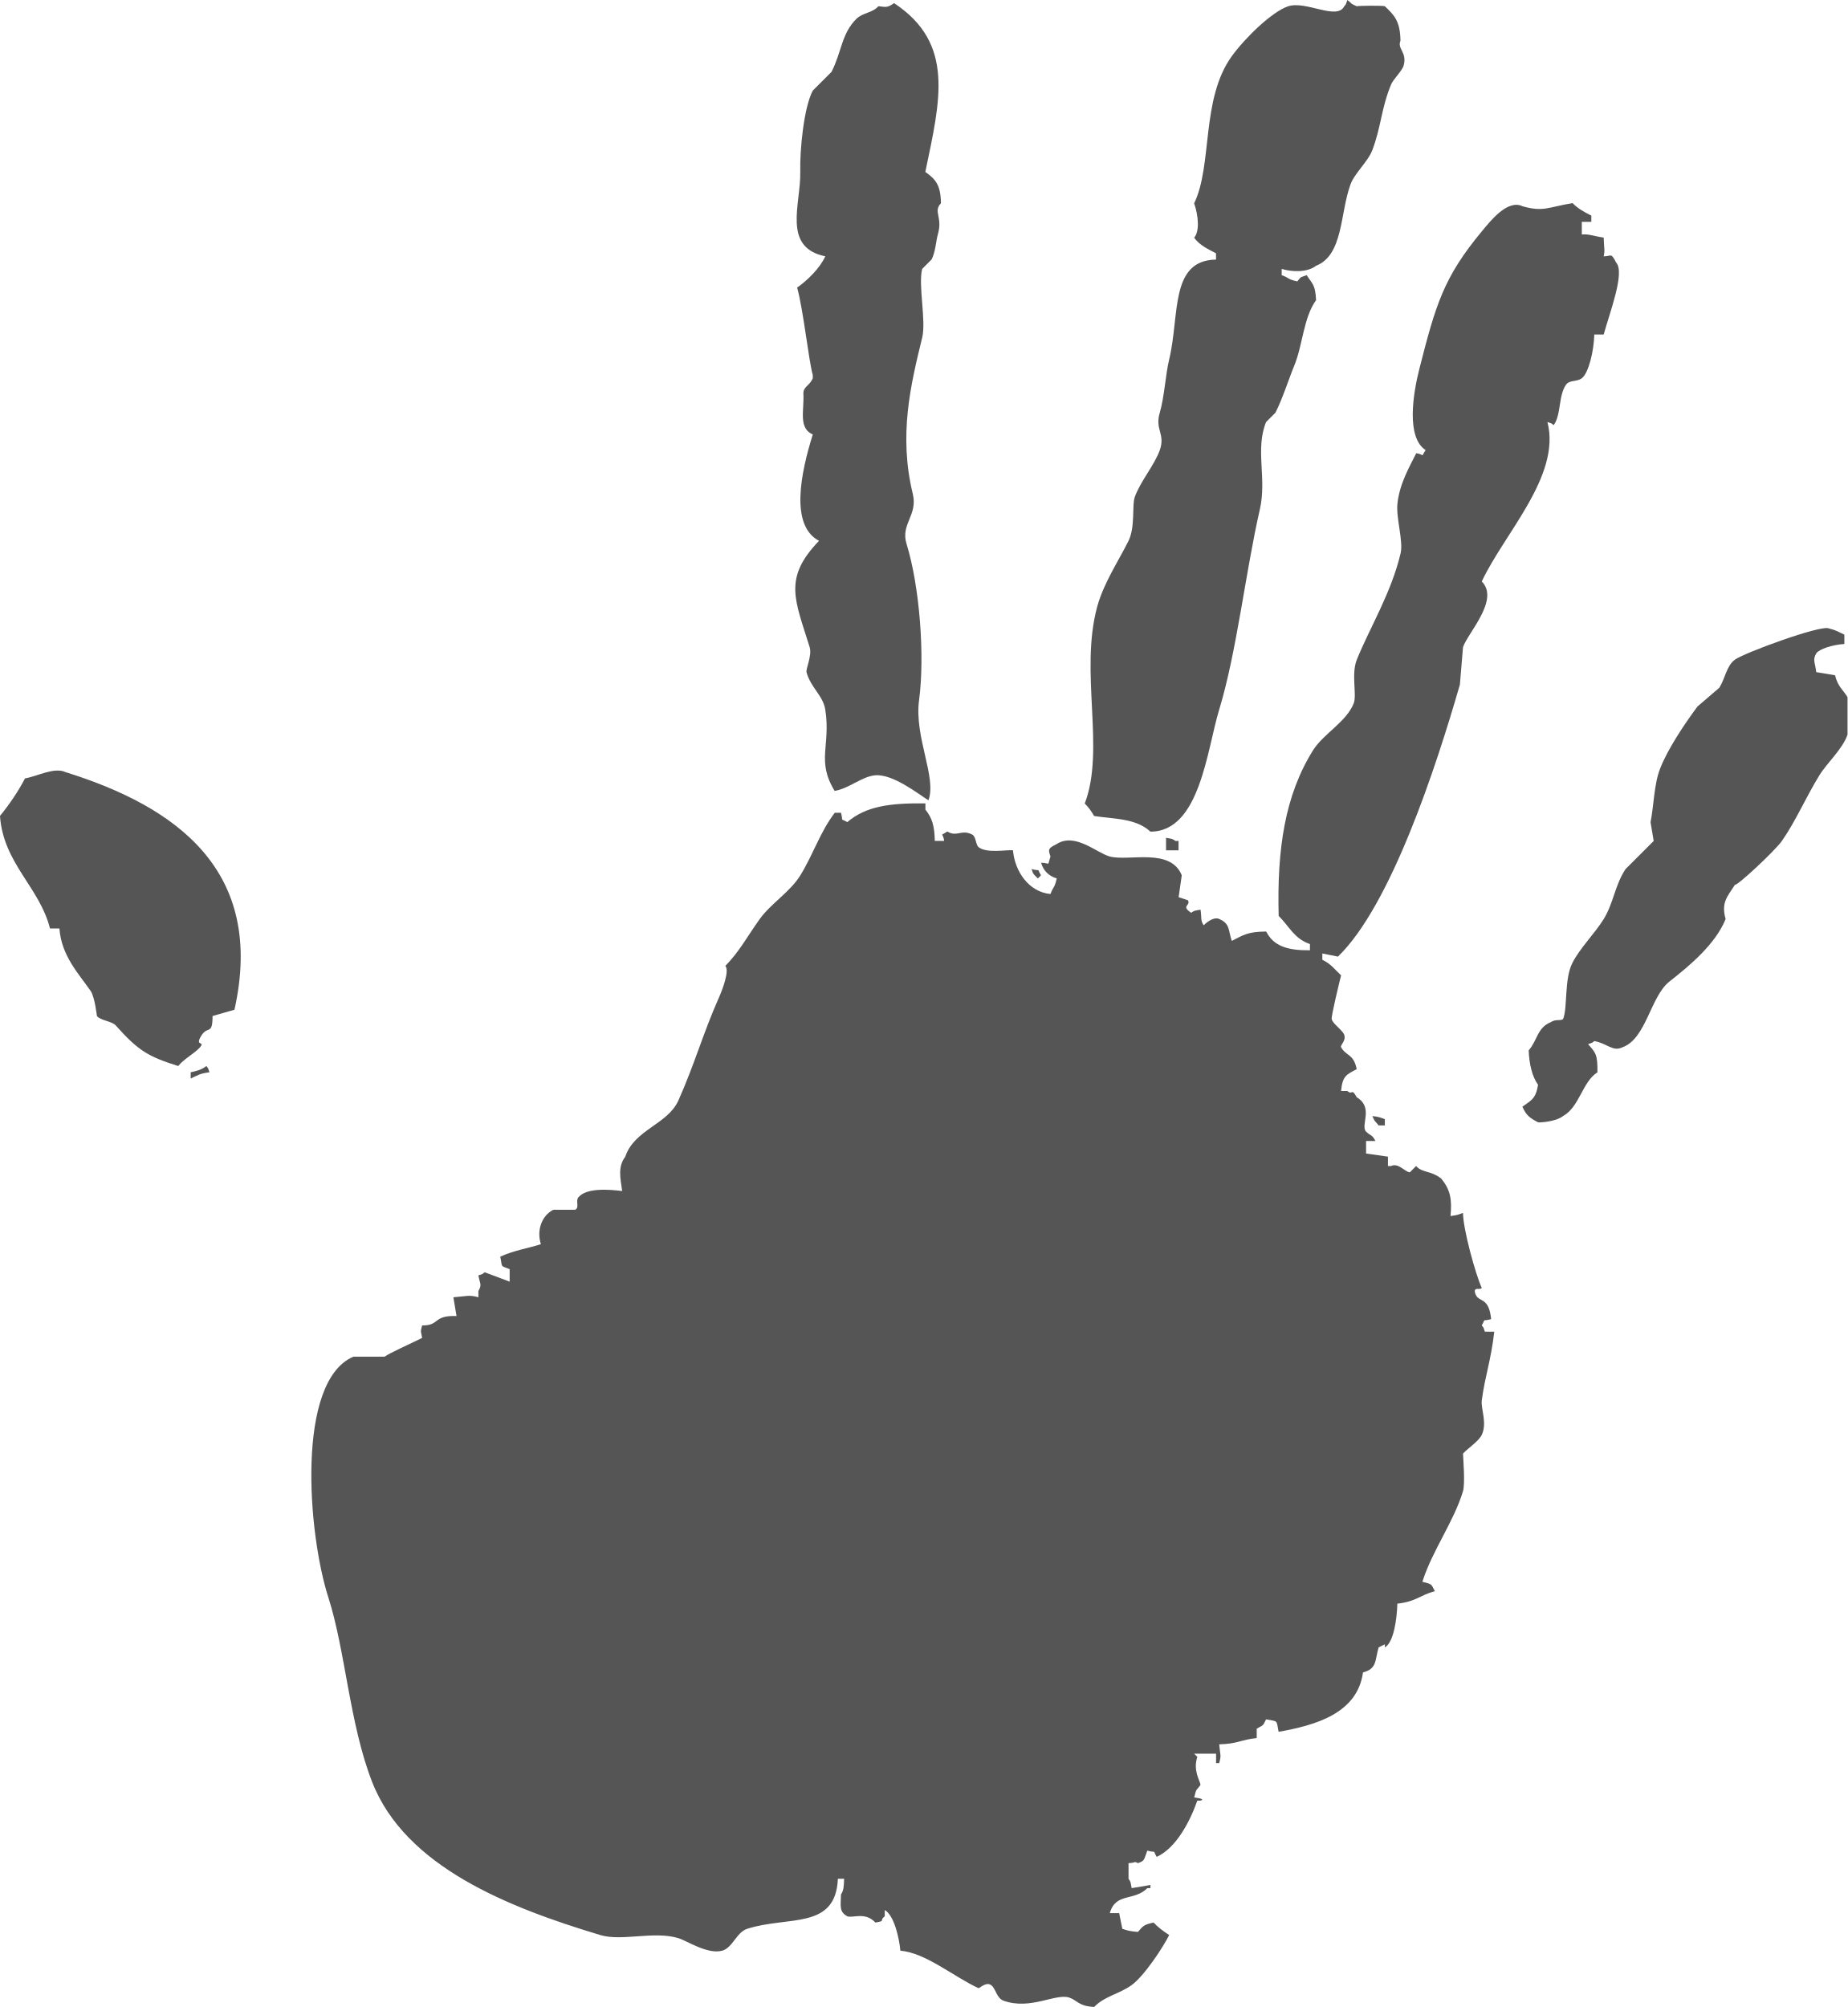
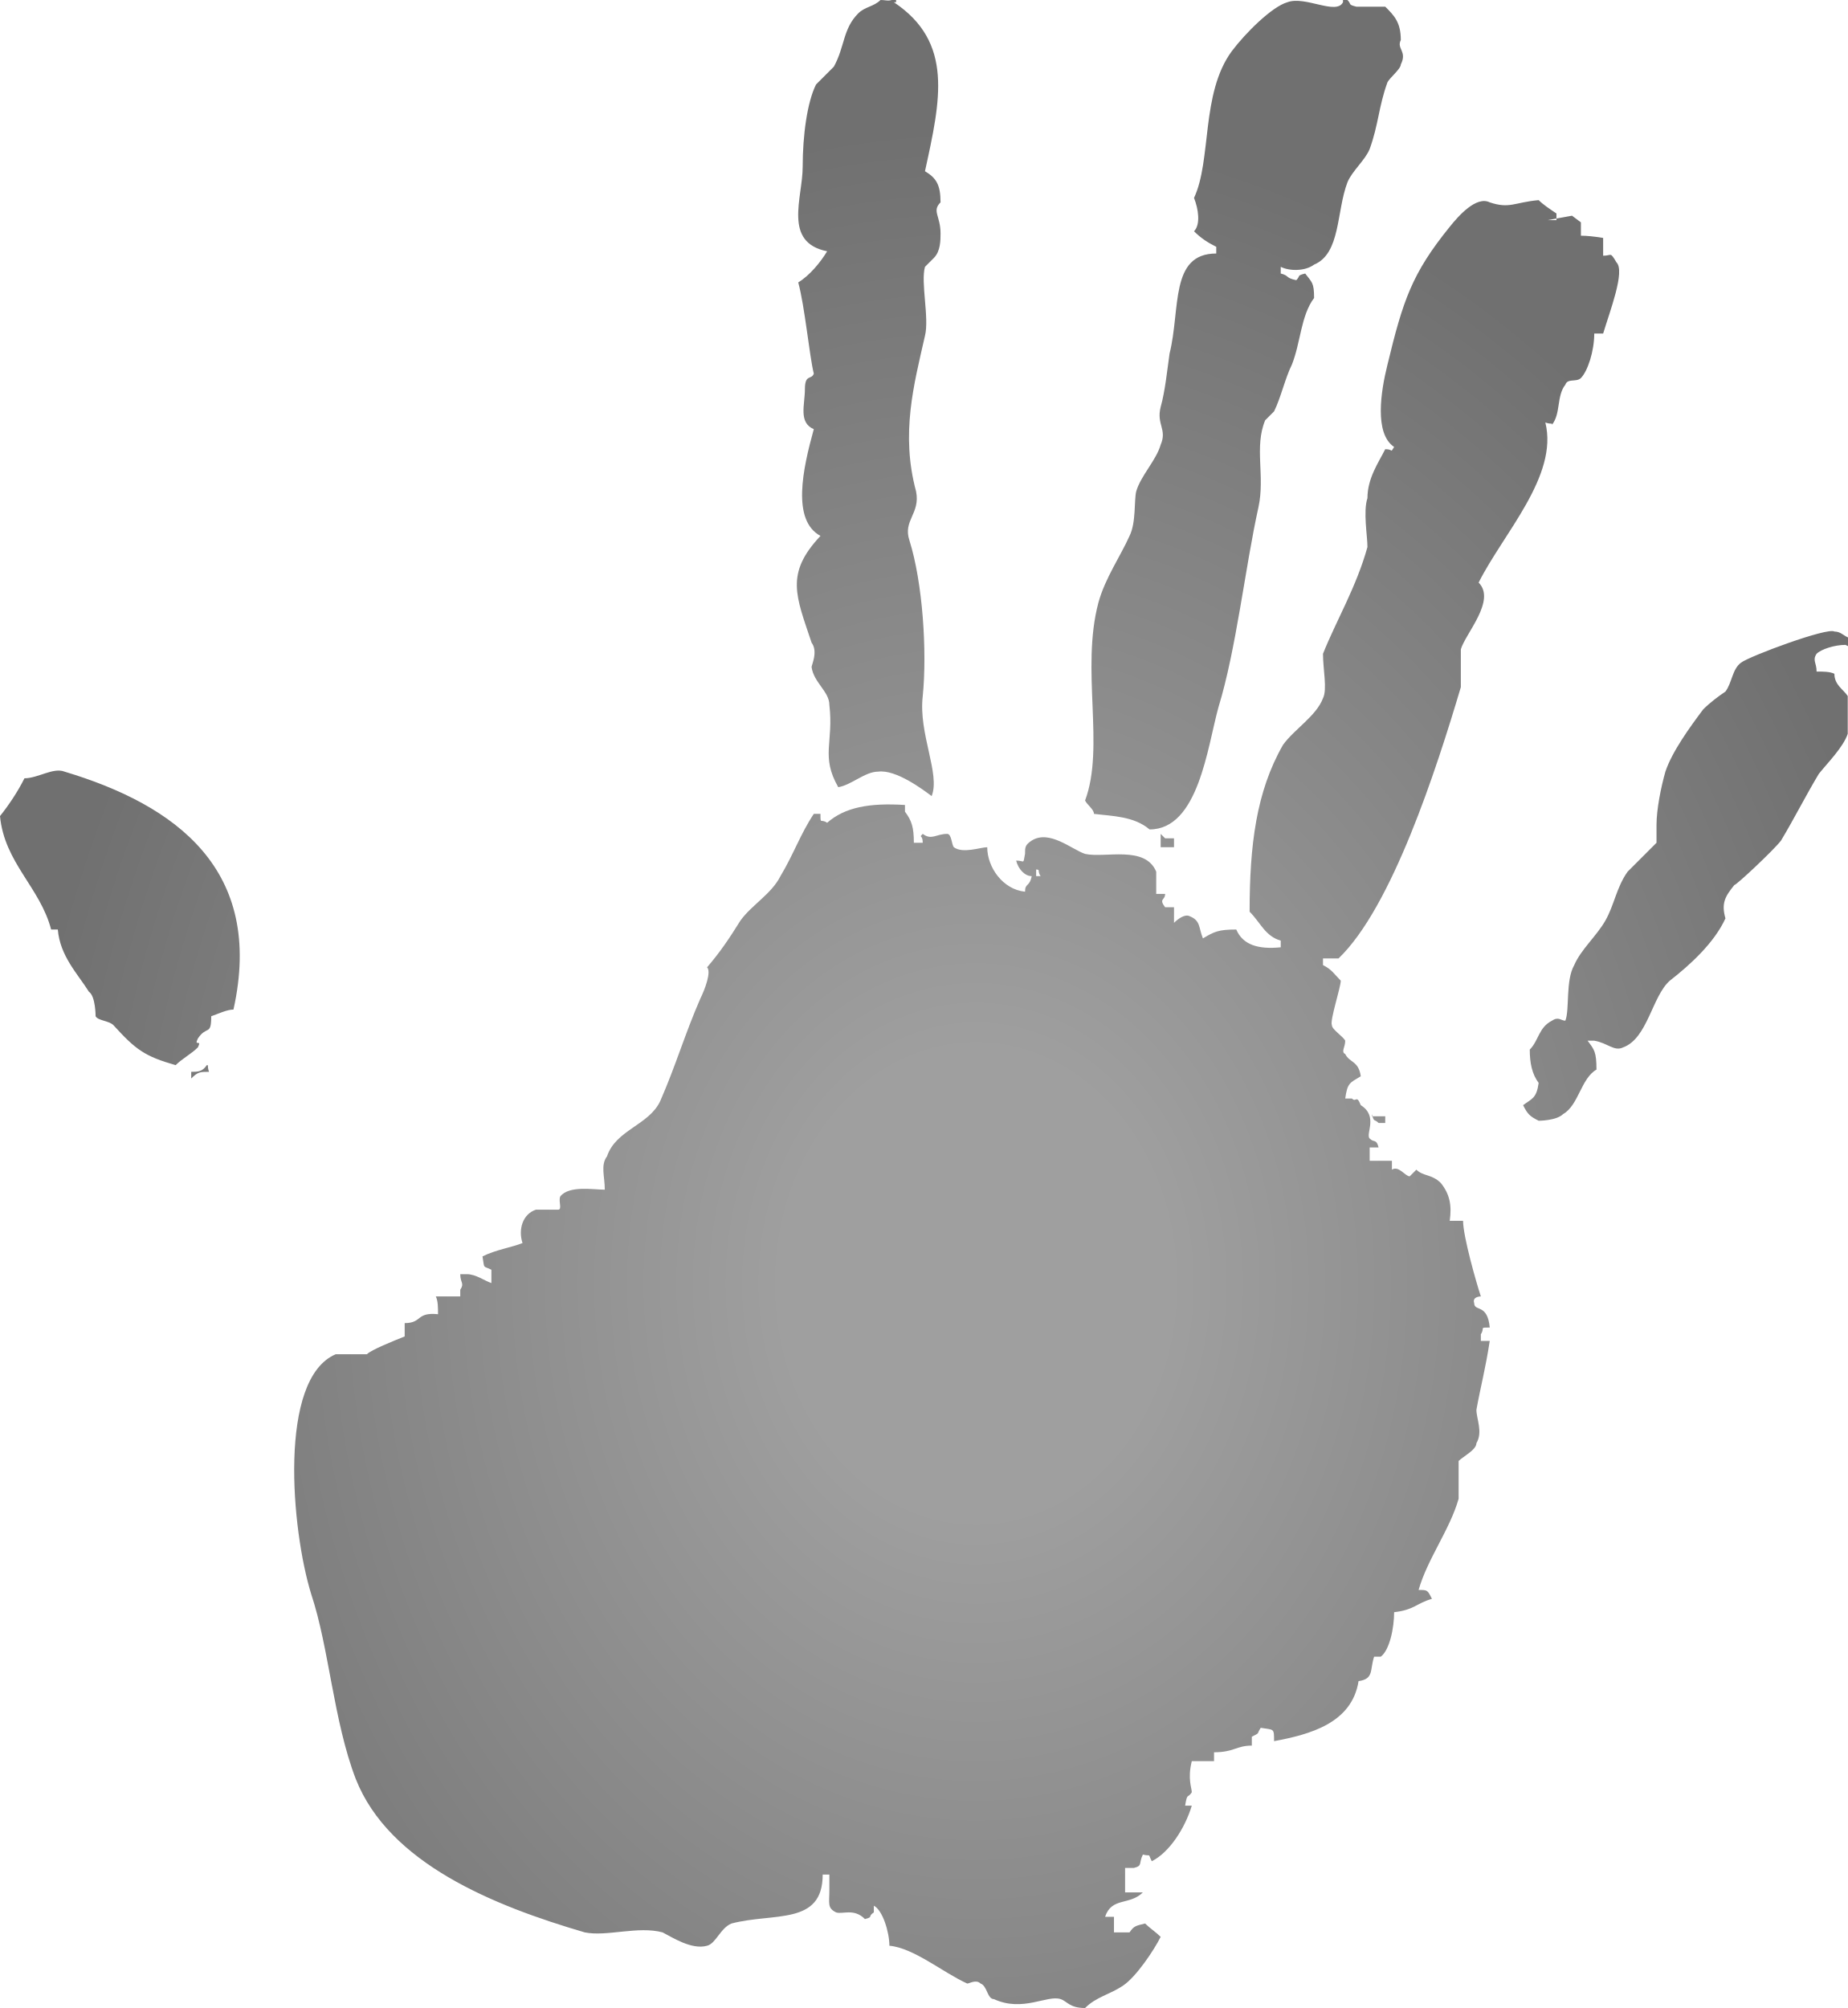
- <svg xmlns="http://www.w3.org/2000/svg" id="a" width="83.097" height="90.268" viewBox="0 0 83.097 90.268">
-   <path d="M60.6,0c.217.159.118.152.422.281.058-.026,1.207-.037,1.265,0,.436.409.688.682.703,1.547-.156.387.312.513.141,1.125-.065.231-.469.618-.562.844-.447,1.078-.442,1.895-.844,2.953-.199.525-.795,1.031-.984,1.547-.473,1.29-.319,3.172-1.547,3.656-.407.317-1.112.276-1.547.141v.281c.375.138.242.18.703.281.19-.228.09-.158.422-.281.258.41.385.408.422,1.125-.569.788-.595,2.01-.984,2.953-.252.611-.511,1.451-.844,2.109l-.422.422c-.5,1.243.045,2.52-.281,3.937-.632,2.747-1.043,6.431-1.828,8.999-.547,1.791-.868,5.492-3.093,5.484-.656-.616-1.705-.569-2.531-.703-.12-.205-.255-.403-.422-.562.933-2.434-.243-5.913.562-8.858.29-1.06.984-2.098,1.406-2.953.311-.63.15-1.597.281-1.968.244-.695.89-1.447,1.125-2.109.263-.741-.228-.917,0-1.687.207-.701.264-1.743.422-2.39.484-1.985.016-4.466,2.109-4.499v-.281c-.367-.193-.745-.368-.984-.703.252-.287.192-.993,0-1.547.836-1.727.299-4.676,1.687-6.608.585-.814,1.804-2.004,2.531-2.25.808-.273,2.198.644,2.531,0,.113-.144.05-.039.141-.281Z" fill="#555" fill-rule="evenodd" />
-   <path d="M40.213.141c2.746,1.812,2.076,4.372,1.406,7.593.465.326.691.59.703,1.406-.365.386.091.611-.141,1.406-.078.269-.106.794-.281,1.125l-.422.422c-.188.725.186,2.335,0,3.093-.528,2.155-1.062,4.398-.422,7.03.234.962-.56,1.349-.281,2.25.589,1.903.829,5.038.562,7.03-.221,1.657.805,3.475.422,4.499-.443-.275-1.592-1.191-2.39-1.125-.605.05-1.151.583-1.828.703-.835-1.361-.168-2.037-.422-3.656-.1-.64-.666-1-.844-1.687-.037-.144.257-.748.141-1.125-.662-2.141-1.201-3.09.422-4.781-1.307-.687-.831-3.025-.281-4.781-.659-.294-.382-1.087-.422-1.828-.018-.331.278-.352.422-.703v-.141c-.192-.699-.418-2.895-.703-3.937.453-.316,1.033-.881,1.265-1.406-1.956-.401-1.091-2.361-1.125-3.796-.023-.998.16-2.894.562-3.656l.844-.844c.47-.928.448-1.726,1.125-2.39.279-.273.724-.262.984-.562.287.021.383.102.703-.141Z" fill="#555" fill-rule="evenodd" />
-   <path d="M71.146,9.983v.562c.353-.023.428.057.984.141.016.524.063.544,0,.844.365-.005.32-.182.562.281.405.448-.285,2.229-.562,3.234h-.422c-.02.768-.264,1.745-.562,1.968-.218.163-.555.075-.703.281-.359.498-.214,1.344-.562,1.828-.144-.113-.038-.05-.281-.141.624,2.413-1.95,5.02-2.953,7.171.812.82-.614,2.292-.844,2.953-.047.562-.094,1.125-.141,1.687-1.064,3.692-3.103,9.934-5.484,12.233-.234-.047-.469-.094-.703-.141v.281c.412.208.539.419.844.703-.075.299-.451,1.84-.422,1.968.049.214.485.494.562.703.1.272-.194.47-.141.562.242.421.563.287.703.984-.457.252-.637.292-.703.984h.281c.241.214.182-.165.422.281.784.468.152,1.27.422,1.547.218.21.258.109.422.422h-.422v.562c.328.047.656.094.984.141v.422h.141c.326-.163.633.277.844.281l.281-.281c.282.318.656.193,1.125.562.438.519.489.988.422,1.687.327-.041.348-.063.562-.141.004.731.564,2.763.844,3.374-.071.122-.42-.091-.281.281.145.389.603.094.703,1.125-.456.116-.215-.069-.422.281.113.144.05.038.141.281h.422c-.15,1.313-.413,1.966-.562,3.093-.049.369.254,1.013,0,1.547-.14.293-.628.605-.844.844.005.186.102,1.345,0,1.687-.411,1.373-1.381,2.668-1.828,4.078.417.117.384.062.562.422-.688.185-.823.464-1.687.562-.021.706-.163,1.736-.562,1.968v-.141c-.094.047-.188.094-.281.141-.169.568-.061.959-.703,1.125-.253,1.857-2.164,2.381-3.796,2.671-.104-.556-.013-.451-.562-.562-.155.331-.135.25-.422.422v.422c-.706.069-.84.259-1.687.281.044.506.103.47,0,.844h-.141v-.422h-.984l.141.141c-.208.633.131,1.072.141,1.265-.188.267-.18.123-.281.562,0,0,.558.062.281.141h-.141c-.334.951-.957,2.136-1.828,2.531-.205-.358.03-.159-.422-.281-.155.405-.106.458-.422.562-.217-.099-.019-.018-.422,0v.703c.106.151.085.133.141.422.281-.047.562-.094.844-.141v.141h-.141c-.584.599-1.425.184-1.687,1.125h.422c.047.234.094.469.141.703.225.078.338.113.703.141.234-.271.257-.322.703-.422.196.21.456.406.703.562-.275.553-1.13,1.849-1.687,2.25-.579.415-1.209.491-1.687.984-.698-.029-.77-.306-1.125-.422-.612-.199-1.749.577-2.953.141-.318-.115-.346-.554-.562-.703-.217-.15-.465.111-.562.141-1.127-.522-2.373-1.589-3.515-1.687-.052-.559-.279-1.593-.703-1.828v.281c-.277.208.079.2-.422.281-.456-.495-1.01-.188-1.265-.281-.363-.211-.297-.421-.281-.984.123-.182.126-.347.141-.703h-.281c-.1,2.311-2.233,1.658-4.078,2.25-.486.156-.657.858-1.125.984-.663.179-1.569-.44-1.968-.562-1.104-.34-2.535.154-3.515-.141-4.114-1.237-8.771-3.061-10.264-6.89-1.017-2.608-1.198-5.896-1.968-8.296-.929-2.893-1.46-9.717,1.125-10.827h1.406c.228-.169,1.186-.593,1.687-.844-.053-.338-.089-.216,0-.562.811.011.473-.462,1.547-.422-.047-.281-.094-.562-.141-.844.576-.042.703-.122,1.125,0v-.281c.17-.297.068-.314,0-.703.247-.089.137-.027.281-.141.375.141.75.281,1.125.422v-.562c-.436-.172-.318-.053-.422-.562.624-.289,1.319-.39,1.828-.562-.206-.624.045-1.296.562-1.547h.984c.2-.11,0-.393.141-.562.376-.45,1.45-.343,1.968-.281-.083-.602-.206-1.083.141-1.547.406-1.219,1.905-1.443,2.39-2.531.735-1.648,1.113-3.036,1.828-4.64.162-.364.473-1.2.281-1.406.646-.663.985-1.325,1.547-2.109.495-.691,1.369-1.22,1.828-1.968.593-.968.887-1.946,1.547-2.812h.281c.116.456-.069.215.281.422.837-.717,1.908-.862,3.515-.844v.281c.303.375.408.728.422,1.406h.422c-.055-.412-.23-.176.141-.422.432.266.641-.116,1.125.141.167.088.151.458.281.562.361.29,1.25.112,1.547.141.082.947.706,1.875,1.687,1.968.138-.375.18-.242.281-.703-.347-.101-.597-.334-.703-.703.445.001.263.2.422-.281-.102-.315-.126-.36.281-.562.833-.53,1.802.408,2.39.562.863.226,2.721-.411,3.234.844-.047.328-.094.656-.141.984.141.047.281.094.422.141.128.262-.337.234.141.562.151-.106.133-.085.422-.141.062.395-.016.459.141.703.241-.236.519-.375.703-.281.49.207.398.503.562.984.514-.258.691-.414,1.547-.422.341.664.963.852,1.968.844v-.281c-.706-.237-.938-.804-1.406-1.265-.081-3.009.281-5.428,1.547-7.452.464-.741,1.501-1.277,1.828-2.109.15-.383-.122-1.32.141-1.968.598-1.472,1.547-2.998,1.968-4.781.13-.549-.215-1.593-.141-2.25.101-.884.52-1.603.844-2.25.412.055.176.23.422-.141-.875-.566-.574-2.51-.281-3.656.734-2.877,1.083-4.105,2.812-6.187.383-.461,1.153-1.45,1.828-1.125.938.269,1.149.04,2.25-.141.235.243.523.402.844.562v.281h-.422Z" fill="#555" fill-rule="evenodd" />
-   <path d="M82.956,28.964c-.532.033-1.128.225-1.265.422-.172.301-.055.389,0,.844.281.047.562.094.844.141.132.528.373.665.562.984v1.687c-.219.645-.925,1.275-1.265,1.828-.624,1.015-1.055,2.047-1.687,2.953-.307.44-2.028,2.044-2.109,1.968-.353.548-.628.803-.422,1.547-.461,1.133-1.611,2.089-2.531,2.812-.847.666-1.043,2.576-2.109,2.953-.423.213-.676-.166-1.265-.281-.144.113-.038.05-.281.141.342.39.428.451.422,1.265-.68.428-.806,1.558-1.547,1.968-.325.259-1.072.301-1.125.281-.361-.187-.537-.311-.703-.703.401-.29.6-.349.703-.984-.276-.385-.395-.942-.422-1.547.386-.432.385-1.023.984-1.265.253-.162.425-.048.562-.141.212-.5.045-1.792.422-2.531.344-.673,1.014-1.332,1.406-1.968.441-.715.511-1.547.984-2.25.422-.422.844-.844,1.265-1.265-.047-.281-.094-.562-.141-.844.145-.719.156-1.701.422-2.39.349-.906,1.11-2.031,1.687-2.812.328-.281.656-.562.984-.844.267-.425.322-.988.703-1.265.426-.309,3.853-1.567,4.218-1.406.331.08.442.16.703.281v.422Z" fill="#555" fill-rule="evenodd" />
-   <path d="M2.671,41.759h-.422c-.471-1.86-2.099-2.924-2.25-5.062.412-.5.829-1.114,1.125-1.687.582-.103,1.319-.52,1.828-.281,4.967,1.549,8.995,4.421,7.593,10.686-.328.094-.656.188-.984.281-.003.94-.239.351-.562.984-.189.37.224.147,0,.422-.292.314-.715.512-.984.844-1.363-.43-1.791-.686-2.812-1.828-.168-.188-.7-.223-.844-.422,0,0-.097-.859-.281-1.125-.541-.781-1.314-1.579-1.406-2.812Z" fill="#555" fill-rule="evenodd" />
-   <path d="M52.445,37.682c.292.052.27.034.422.141h.141v.422h-.562v-.562Z" fill="#555" fill-rule="evenodd" />
-   <path d="M46.399,39.088c.456.116.215-.069.422.281-.047.047-.094.094-.141.141-.047-.047-.094-.094-.141-.141-.113-.144-.05-.039-.141-.281Z" fill="#555" fill-rule="evenodd" />
-   <path d="M9.28,47.946c.113.144.05.038.141.281-.445.056-.534.139-.844.281v-.281c.298-.063.513-.126.703-.281Z" fill="#555" fill-rule="evenodd" />
-   <path d="M61.725,50.196c.327.041.348.063.562.141v.281h-.281c-.159-.217-.152-.118-.281-.422Z" fill="#555" fill-rule="evenodd" />
+ <svg xmlns="http://www.w3.org/2000/svg" id="a" version="1.1" viewBox="0 0 83.1 90.3">
+   <defs>
+     <style>
+       .st0 {
+         fill: url(#radial-gradient);
+         fill-rule: evenodd;
+       }
+     </style>
+     <radialGradient id="radial-gradient" cx="43.9" cy="89.9" fx="43.9" fy="89.9" r="43.4" gradientTransform="translate(0 165.6) scale(1 -1.2)" gradientUnits="userSpaceOnUse">
+       <stop offset=".2" stop-color="#9f9f9f" />
+       <stop offset="1" stop-color="#707070" />
+     </radialGradient>
+   </defs>
+   <path class="st0" d="M60.6,0c.2.2,0,.2.4.3h1.3c.4.4.7.7.7,1.5-.2.4.3.5,0,1.1,0,.2-.5.6-.6.8-.4,1.1-.4,1.9-.8,3-.2.5-.8,1-1,1.5-.5,1.3-.3,3.2-1.5,3.7-.4.3-1.1.3-1.5.1v.3c.4.1.2.2.7.3.2-.2,0-.2.4-.3.3.4.4.4.4,1.1-.6.8-.6,2-1,3-.3.6-.5,1.5-.8,2.1l-.4.4c-.5,1.2,0,2.5-.3,3.9-.6,2.7-1,6.4-1.8,9-.5,1.8-.9,5.5-3.1,5.5-.7-.6-1.7-.6-2.5-.7,0-.2-.3-.4-.4-.6.9-2.4-.2-5.9.6-8.9.3-1.1,1-2.1,1.4-3,.3-.6.2-1.6.3-2,.2-.7.9-1.4,1.1-2.1.3-.7-.2-.9,0-1.7.2-.7.3-1.7.4-2.4.5-2,0-4.5,2.1-4.5v-.3c-.4-.2-.7-.4-1-.7.3-.3.2-1,0-1.5.8-1.7.3-4.7,1.7-6.6.6-.8,1.8-2,2.5-2.2.8-.3,2.2.6,2.5,0,0-.1,0,0,0-.3h0v.2ZM40.2.1c2.7,1.8,2.1,4.4,1.4,7.6.5.3.7.6.7,1.4-.4.4,0,.6,0,1.4,0,.3,0,.8-.3,1.1l-.4.4c-.2.7.2,2.3,0,3.1-.5,2.2-1.1,4.4-.4,7,.2,1-.6,1.3-.3,2.2.6,1.9.8,5,.6,7-.2,1.7.8,3.5.4,4.5-.4-.3-1.6-1.2-2.4-1.1-.6,0-1.2.6-1.8.7-.8-1.4-.2-2-.4-3.7,0-.6-.7-1-.8-1.7,0-.1.3-.7,0-1.1-.7-2.1-1.2-3.1.4-4.8-1.3-.7-.8-3-.3-4.8-.7-.3-.4-1.1-.4-1.8s.3-.4.4-.7h0c-.2-.8-.4-3-.7-4.1.5-.3,1-.9,1.3-1.4-2-.4-1.1-2.4-1.1-3.8s.2-2.9.6-3.7l.8-.8c.5-.9.4-1.7,1.1-2.4C38.9.3,39.3.3,39.6,0c.3,0,.4.1.7-.1h0V.1ZM71.1,10v.6q.4,0,1,.1v.8c.4,0,.3-.2.6.3.4.4-.3,2.2-.6,3.2h-.4c0,.8-.3,1.7-.6,2-.2.2-.6,0-.7.3-.4.5-.2,1.3-.6,1.8,0-.1,0,0-.3-.1.6,2.4-1.9,5-3,7.2.8.8-.6,2.3-.8,3,0,.6,0,1.1,0,1.7-1.1,3.7-3.1,9.9-5.5,12.2-.2,0-.5,0-.7,0v.3c.4.2.5.4.8.7,0,.3-.5,1.8-.4,2,0,.2.5.5.6.7,0,.3-.2.5,0,.6.2.4.6.3.7,1-.5.3-.6.3-.7,1h.3c.2.2.2-.2.4.3.8.5.2,1.3.4,1.5s.3,0,.4.4h-.4v.6c.3,0,.7,0,1,0v.4h0c.3-.2.6.3.8.3l.3-.3c.3.3.7.2,1.1.6.4.5.5,1,.4,1.7q.3,0,.6,0c0,.7.6,2.8.8,3.4,0,0-.4,0-.3.3,0,.4.6,0,.7,1.1-.5,0-.2,0-.4.3,0,0,0,0,0,.3h.4c-.2,1.3-.4,2-.6,3.1,0,.4.3,1,0,1.5,0,.3-.6.6-.8.8,0,.2,0,1.3,0,1.7-.4,1.4-1.4,2.7-1.8,4.1.4,0,.4,0,.6.4-.7.2-.8.5-1.7.6,0,.7-.2,1.7-.6,2h-.3c-.2.6,0,1-.7,1.1-.3,1.9-2.2,2.4-3.8,2.7,0-.6,0-.5-.6-.6-.2.3,0,.2-.4.4v.4c-.7,0-.8.3-1.7.3,0,.5,0,.5,0,.8h0v-.4h-1,0c-.2.8,0,1.2,0,1.4-.2.3-.2,0-.3.6,0,0,.6,0,.3,0h0c-.3,1-1,2.1-1.8,2.5-.2-.4,0-.2-.4-.3-.2.4,0,.5-.4.6h-.4v.7c0,.2,0,0,0,.4.3,0,.6,0,.8,0h0c0,0,0,0,0,0-.6.6-1.4.2-1.7,1.1h.4c0,.2,0,.5,0,.7.2,0,.3,0,.7,0,.2-.3.3-.3.7-.4.2.2.5.4.7.6-.3.6-1.1,1.8-1.7,2.2-.6.4-1.2.5-1.7,1-.7,0-.8-.3-1.1-.4-.6-.2-1.7.6-3,0-.3,0-.3-.6-.6-.7-.2-.2-.5,0-.6,0-1.1-.5-2.4-1.6-3.5-1.7,0-.6-.3-1.6-.7-1.8v.3c-.3.2,0,.2-.4.3-.5-.5-1-.2-1.3-.3-.4-.2-.3-.4-.3-1,0-.2,0-.3,0-.7h-.3c0,2.3-2.2,1.7-4.1,2.2-.5.2-.7.9-1.1,1-.7.2-1.6-.4-2-.6-1.1-.3-2.5.2-3.5,0-4.1-1.2-8.8-3.1-10.3-6.9-1-2.6-1.2-5.9-2-8.3-.9-2.9-1.5-9.7,1.1-10.8h1.4c.2-.2,1.2-.6,1.7-.8v-.6c.8,0,.5-.5,1.5-.4,0-.3,0-.6-.1-.8.6,0,.7,0,1.1,0v-.3c.2-.3,0-.3,0-.7.2,0,.1,0,.3,0,.4,0,.8.3,1.1.4v-.6c-.4-.2-.3,0-.4-.6.6-.3,1.3-.4,1.8-.6-.2-.6,0-1.3.6-1.5h1c.2,0,0-.4.1-.6.4-.5,1.5-.3,2-.3,0-.6-.2-1.1.1-1.5.4-1.2,1.9-1.4,2.4-2.5.7-1.6,1.1-3,1.8-4.6.2-.4.5-1.2.3-1.4.6-.7,1-1.3,1.5-2.1.5-.7,1.4-1.2,1.8-2,.6-1,.9-1.9,1.5-2.8h.3c0,.5,0,.2.3.4.8-.7,1.9-.9,3.5-.8v.3c.3.4.4.7.4,1.4h.4c0-.4-.2-.2,0-.4.4.3.6,0,1.1,0,.2,0,.2.5.3.6.4.3,1.2,0,1.5,0,0,.9.7,1.9,1.7,2,0-.4.2-.2.3-.7-.3,0-.6-.3-.7-.7.4,0,.3.2.4-.3,0-.3,0-.4.3-.6.8-.5,1.8.4,2.4.6.9.2,2.7-.4,3.2.8,0,.3,0,.7,0,1,0,0,.3,0,.4,0,0,.3-.3.2,0,.6.2,0,0,0,.4,0,0,.4,0,.5,0,.7.2-.2.5-.4.7-.3.5.2.4.5.6,1,.5-.3.7-.4,1.5-.4.3.7,1,.9,2,.8v-.3c-.7-.2-.9-.8-1.4-1.3,0-3,.3-5.4,1.5-7.5.5-.7,1.5-1.3,1.8-2.1.2-.4,0-1.3,0-2,.6-1.5,1.5-3,2-4.8,0-.5-.2-1.6,0-2.2,0-.9.5-1.6.8-2.2.4,0,.2.2.4-.1-.9-.6-.6-2.5-.3-3.7.7-2.9,1.1-4.1,2.8-6.2.4-.5,1.2-1.4,1.8-1.1.9.3,1.1,0,2.2-.1.2.2.5.4.8.6v.3h-.4l1.1-.2ZM83,29c-.5,0-1.1.2-1.3.4-.2.3,0,.4,0,.8.3,0,.6,0,.8.1,0,.5.4.7.6,1v1.7c-.2.6-.9,1.3-1.3,1.8-.6,1-1.1,2-1.7,3-.3.4-2,2-2.1,2-.4.5-.6.8-.4,1.5-.5,1.1-1.6,2.1-2.5,2.8-.8.7-1,2.6-2.1,3-.4.2-.7-.2-1.3-.3,0,0,0,0-.3,0,.3.4.4.5.4,1.3-.7.4-.8,1.6-1.5,2-.3.3-1.1.3-1.1.3-.4-.2-.5-.3-.7-.7.4-.3.6-.3.7-1-.3-.4-.4-.9-.4-1.5.4-.4.4-1,1-1.3.3-.2.4,0,.6,0,.2-.5,0-1.8.4-2.5.3-.7,1-1.3,1.4-2s.5-1.5,1-2.2c.4-.4.8-.8,1.3-1.3,0-.3,0-.6,0-.8,0-.7.2-1.7.4-2.4.3-.9,1.1-2,1.7-2.8.3-.3.7-.6,1-.8.3-.4.3-1,.7-1.3.4-.3,3.9-1.6,4.2-1.4.3,0,.4.2.7.3v.4h0ZM2.7,41.8h-.4c-.5-1.9-2.1-3-2.3-5.1.4-.5.8-1.1,1.1-1.7.6,0,1.3-.5,1.8-.3,5,1.5,9,4.4,7.6,10.7-.3,0-.7.2-1,.3,0,.9-.2.4-.6,1-.2.4.2,0,0,.4-.3.3-.7.5-1,.8-1.4-.4-1.8-.7-2.8-1.8-.2-.2-.7-.2-.8-.4,0,0,0-.9-.3-1.1-.5-.8-1.3-1.6-1.4-2.8h.1ZM52.4,37.7q.3,0,.4,0h0v.4h-.6v-.6h0ZM46.4,39.1c.5,0,.2,0,.4.3h-.2c0,0,0,0,0-.3h-.1ZM9.3,47.9c.1,0,0,0,.1.3-.4,0-.5,0-.8.3v-.3c.3,0,.5,0,.7-.3ZM61.7,50.2q.3,0,.6,0v.3h-.3c-.2-.2-.2,0-.3-.4Z" />
</svg>
